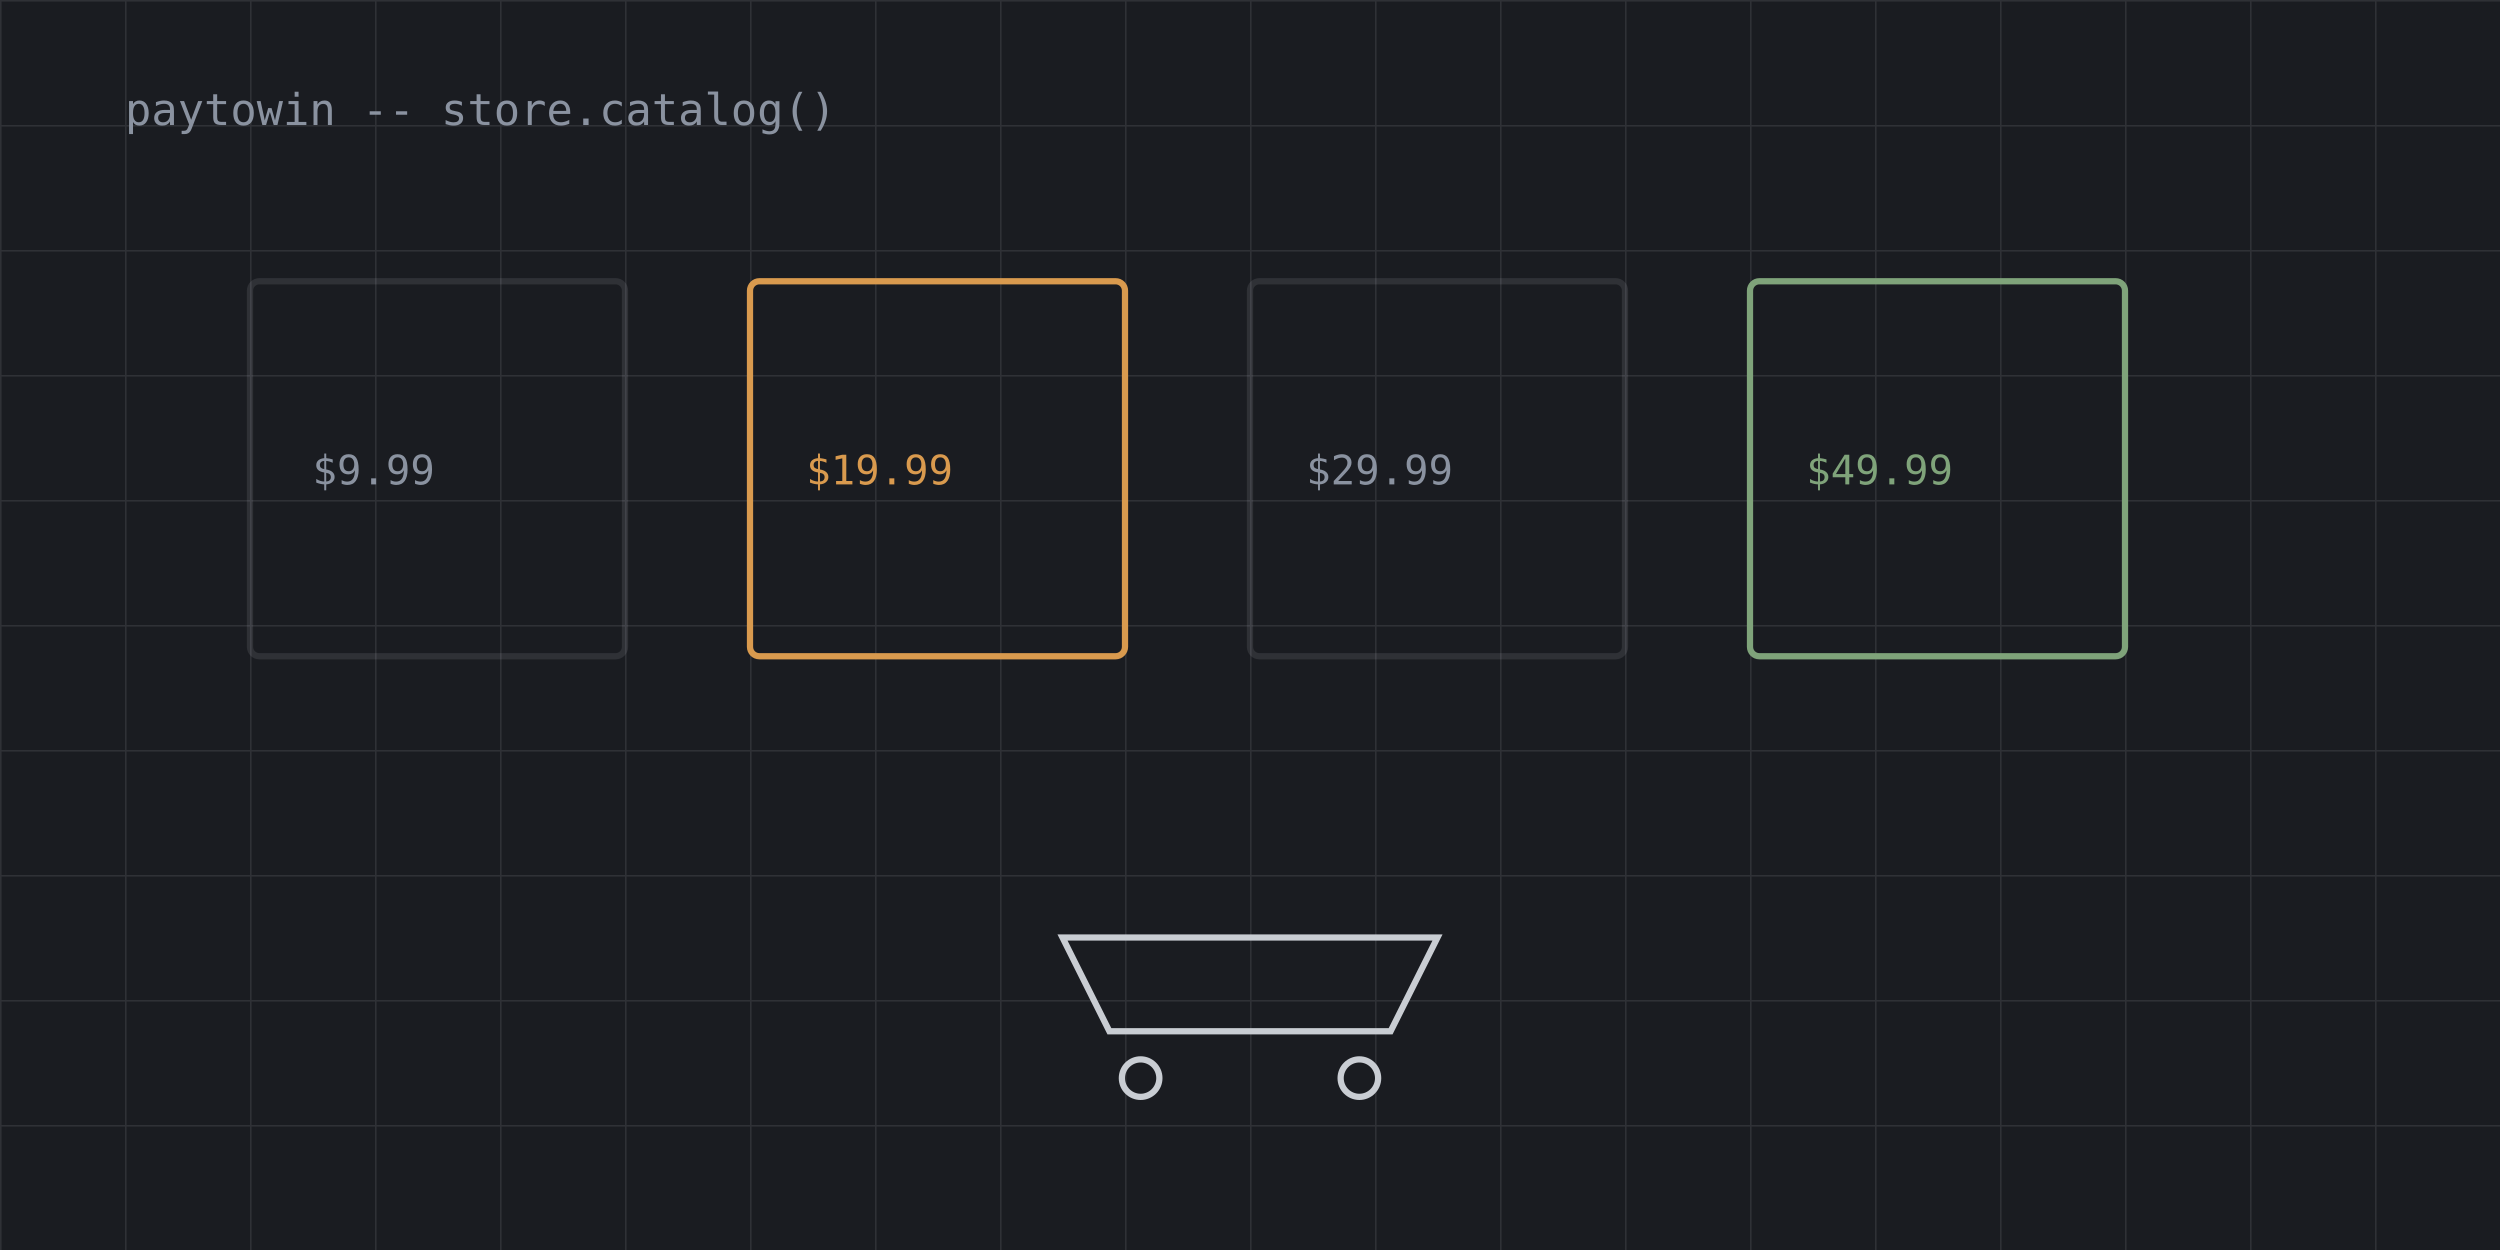
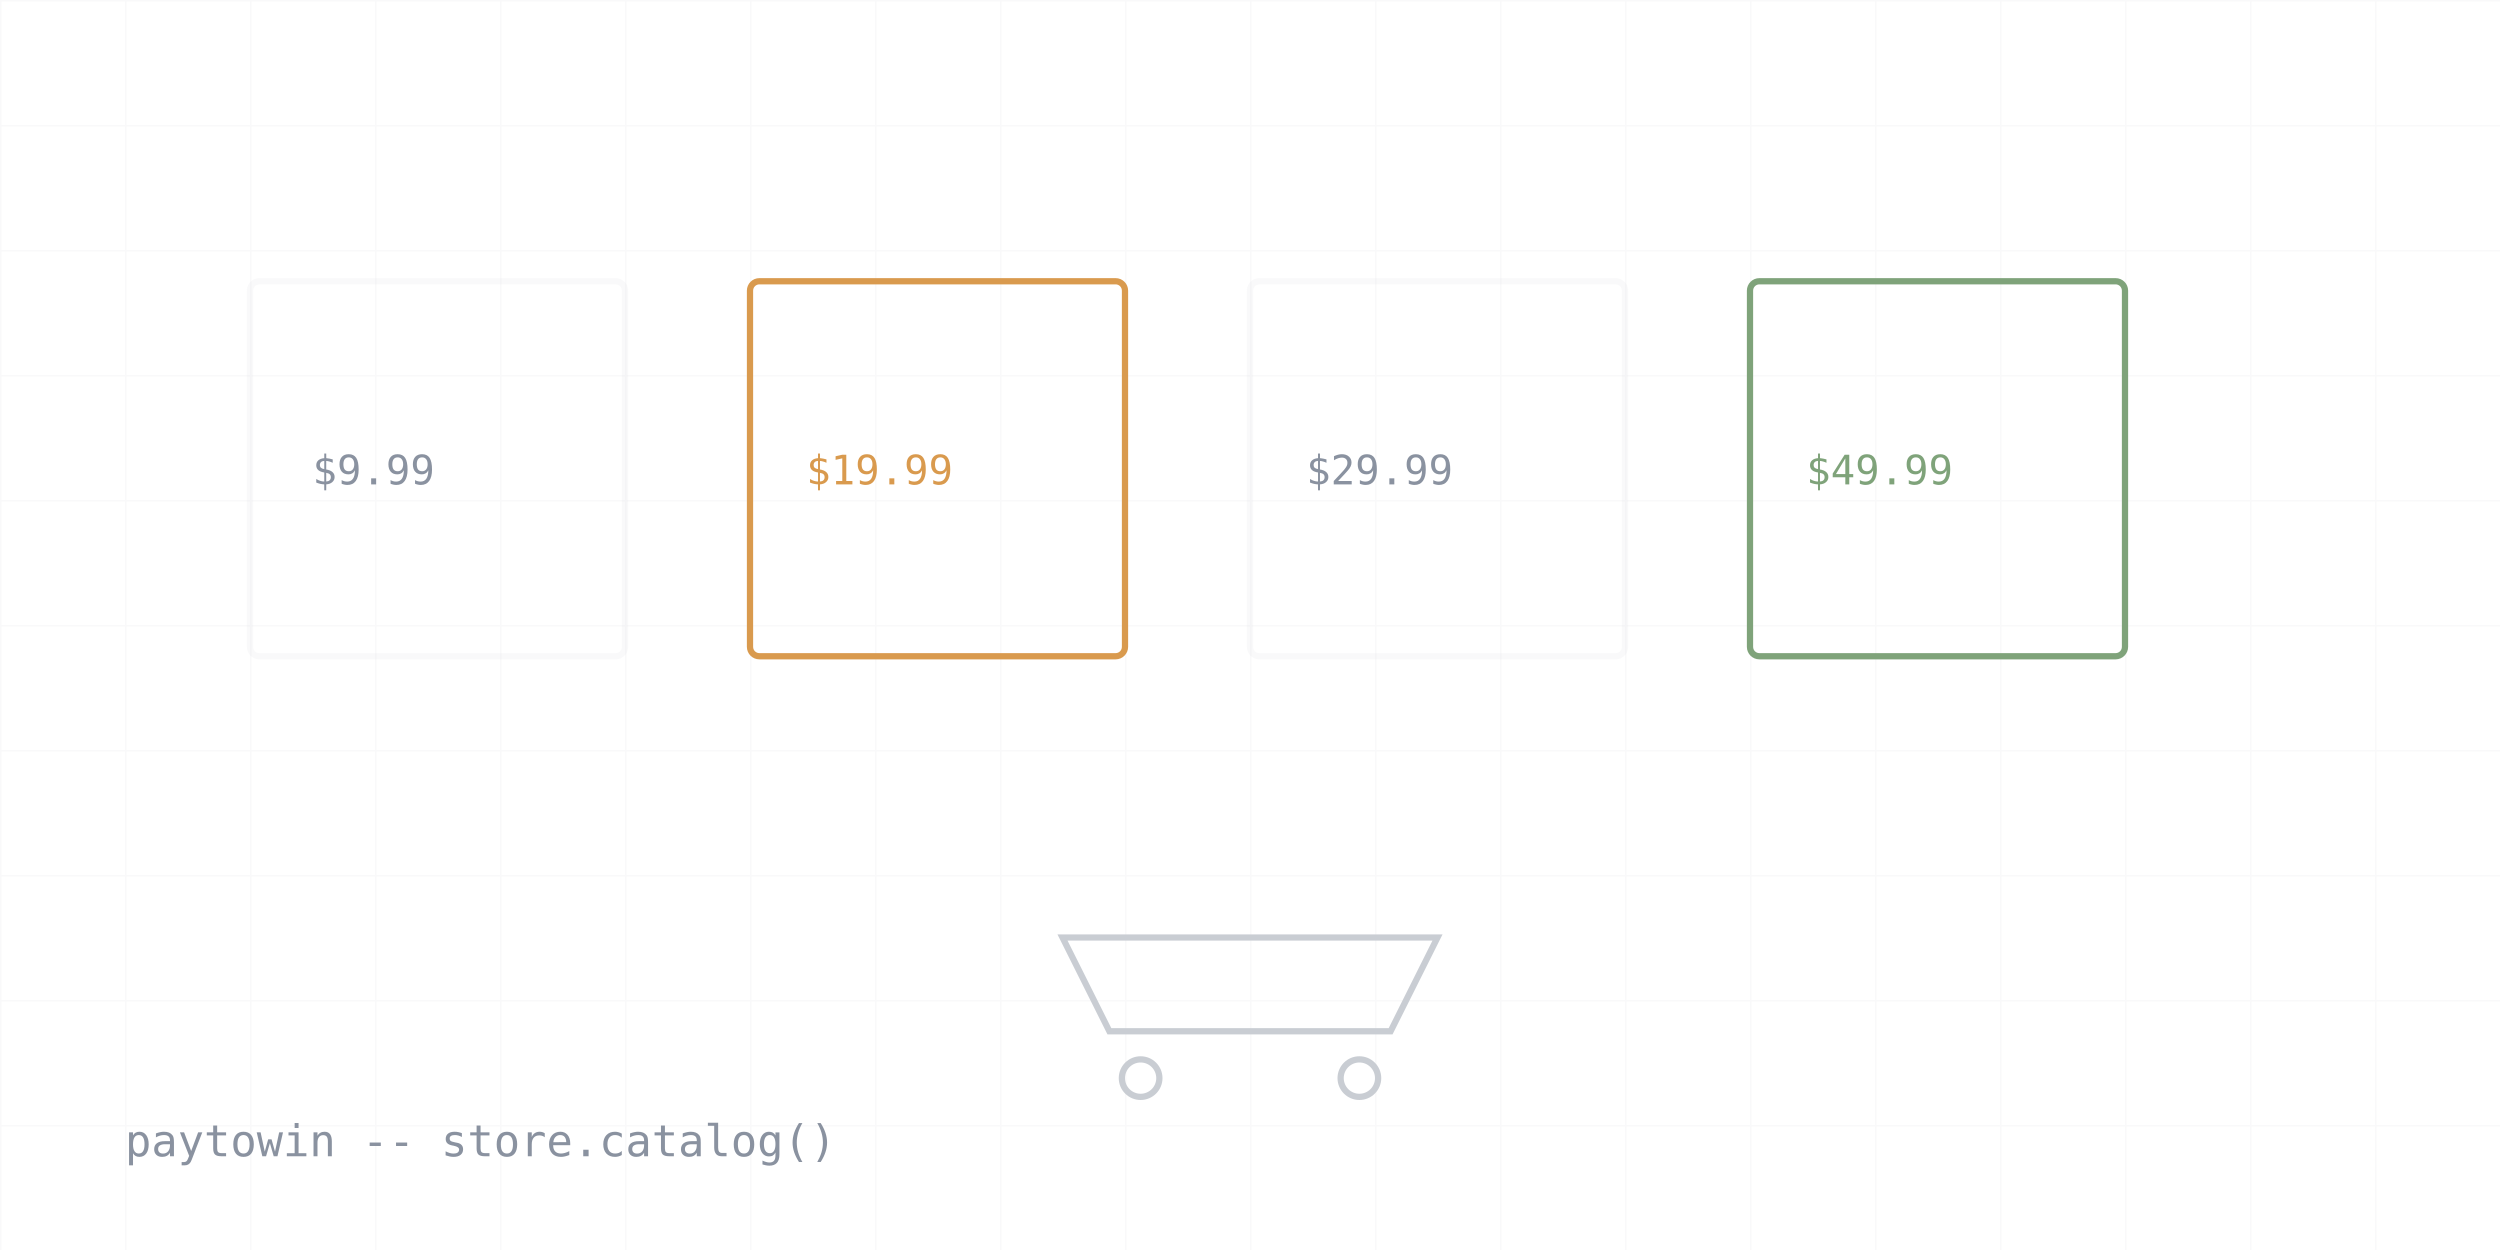
- <svg xmlns="http://www.w3.org/2000/svg" width="800" height="400">
-   <rect width="800" height="400" fill="#1a1c21" />
+ <svg xmlns="http://www.w3.org/2000/svg" viewBox="0 0 800 400" preserveAspectRatio="xMidYMid meet">
  <defs>
    <pattern id="g3" width="40" height="40" patternUnits="userSpaceOnUse">
      <path d="M 40 0 L 0 0 0 40" fill="none" stroke="rgba(201,205,211,0.12)" stroke-width="1" />
    </pattern>
  </defs>
  <rect width="800" height="400" fill="url(#g3)" />
  <rect x="80" y="90" width="120" height="120" rx="3" fill="none" stroke="rgba(201,205,211,0.12)" stroke-width="2" />
  <rect x="240" y="90" width="120" height="120" rx="3" fill="none" stroke="#d99a4e" stroke-width="2" />
  <rect x="400" y="90" width="120" height="120" rx="3" fill="none" stroke="rgba(201,205,211,0.12)" stroke-width="2" />
  <rect x="560" y="90" width="120" height="120" rx="3" fill="none" stroke="#7fa37a" stroke-width="2" />
  <text x="100" y="155" fill="#8a92a0" font-family="Cascadia Code, monospace" font-size="13">$9.99</text>
  <text x="258" y="155" fill="#d99a4e" font-family="Cascadia Code, monospace" font-size="13">$19.99</text>
  <text x="418" y="155" fill="#8a92a0" font-family="Cascadia Code, monospace" font-size="13">$29.99</text>
  <text x="578" y="155" fill="#7fa37a" font-family="Cascadia Code, monospace" font-size="13">$49.99</text>
  <path d="M 340 300 L 460 300 L 445 330 L 355 330 Z" fill="none" stroke="#c9cdd3" stroke-width="2" />
  <circle cx="365" cy="345" r="6" fill="none" stroke="#c9cdd3" stroke-width="2" />
  <circle cx="435" cy="345" r="6" fill="none" stroke="#c9cdd3" stroke-width="2" />
-   <text x="40" y="40" fill="#8a92a0" font-family="Cascadia Code, monospace" font-size="14">paytowin -- store.catalog()</text>
+   <text x="40" y="370" fill="#8a92a0" font-family="Cascadia Code, monospace" font-size="14">paytowin -- store.catalog()</text>
</svg>
